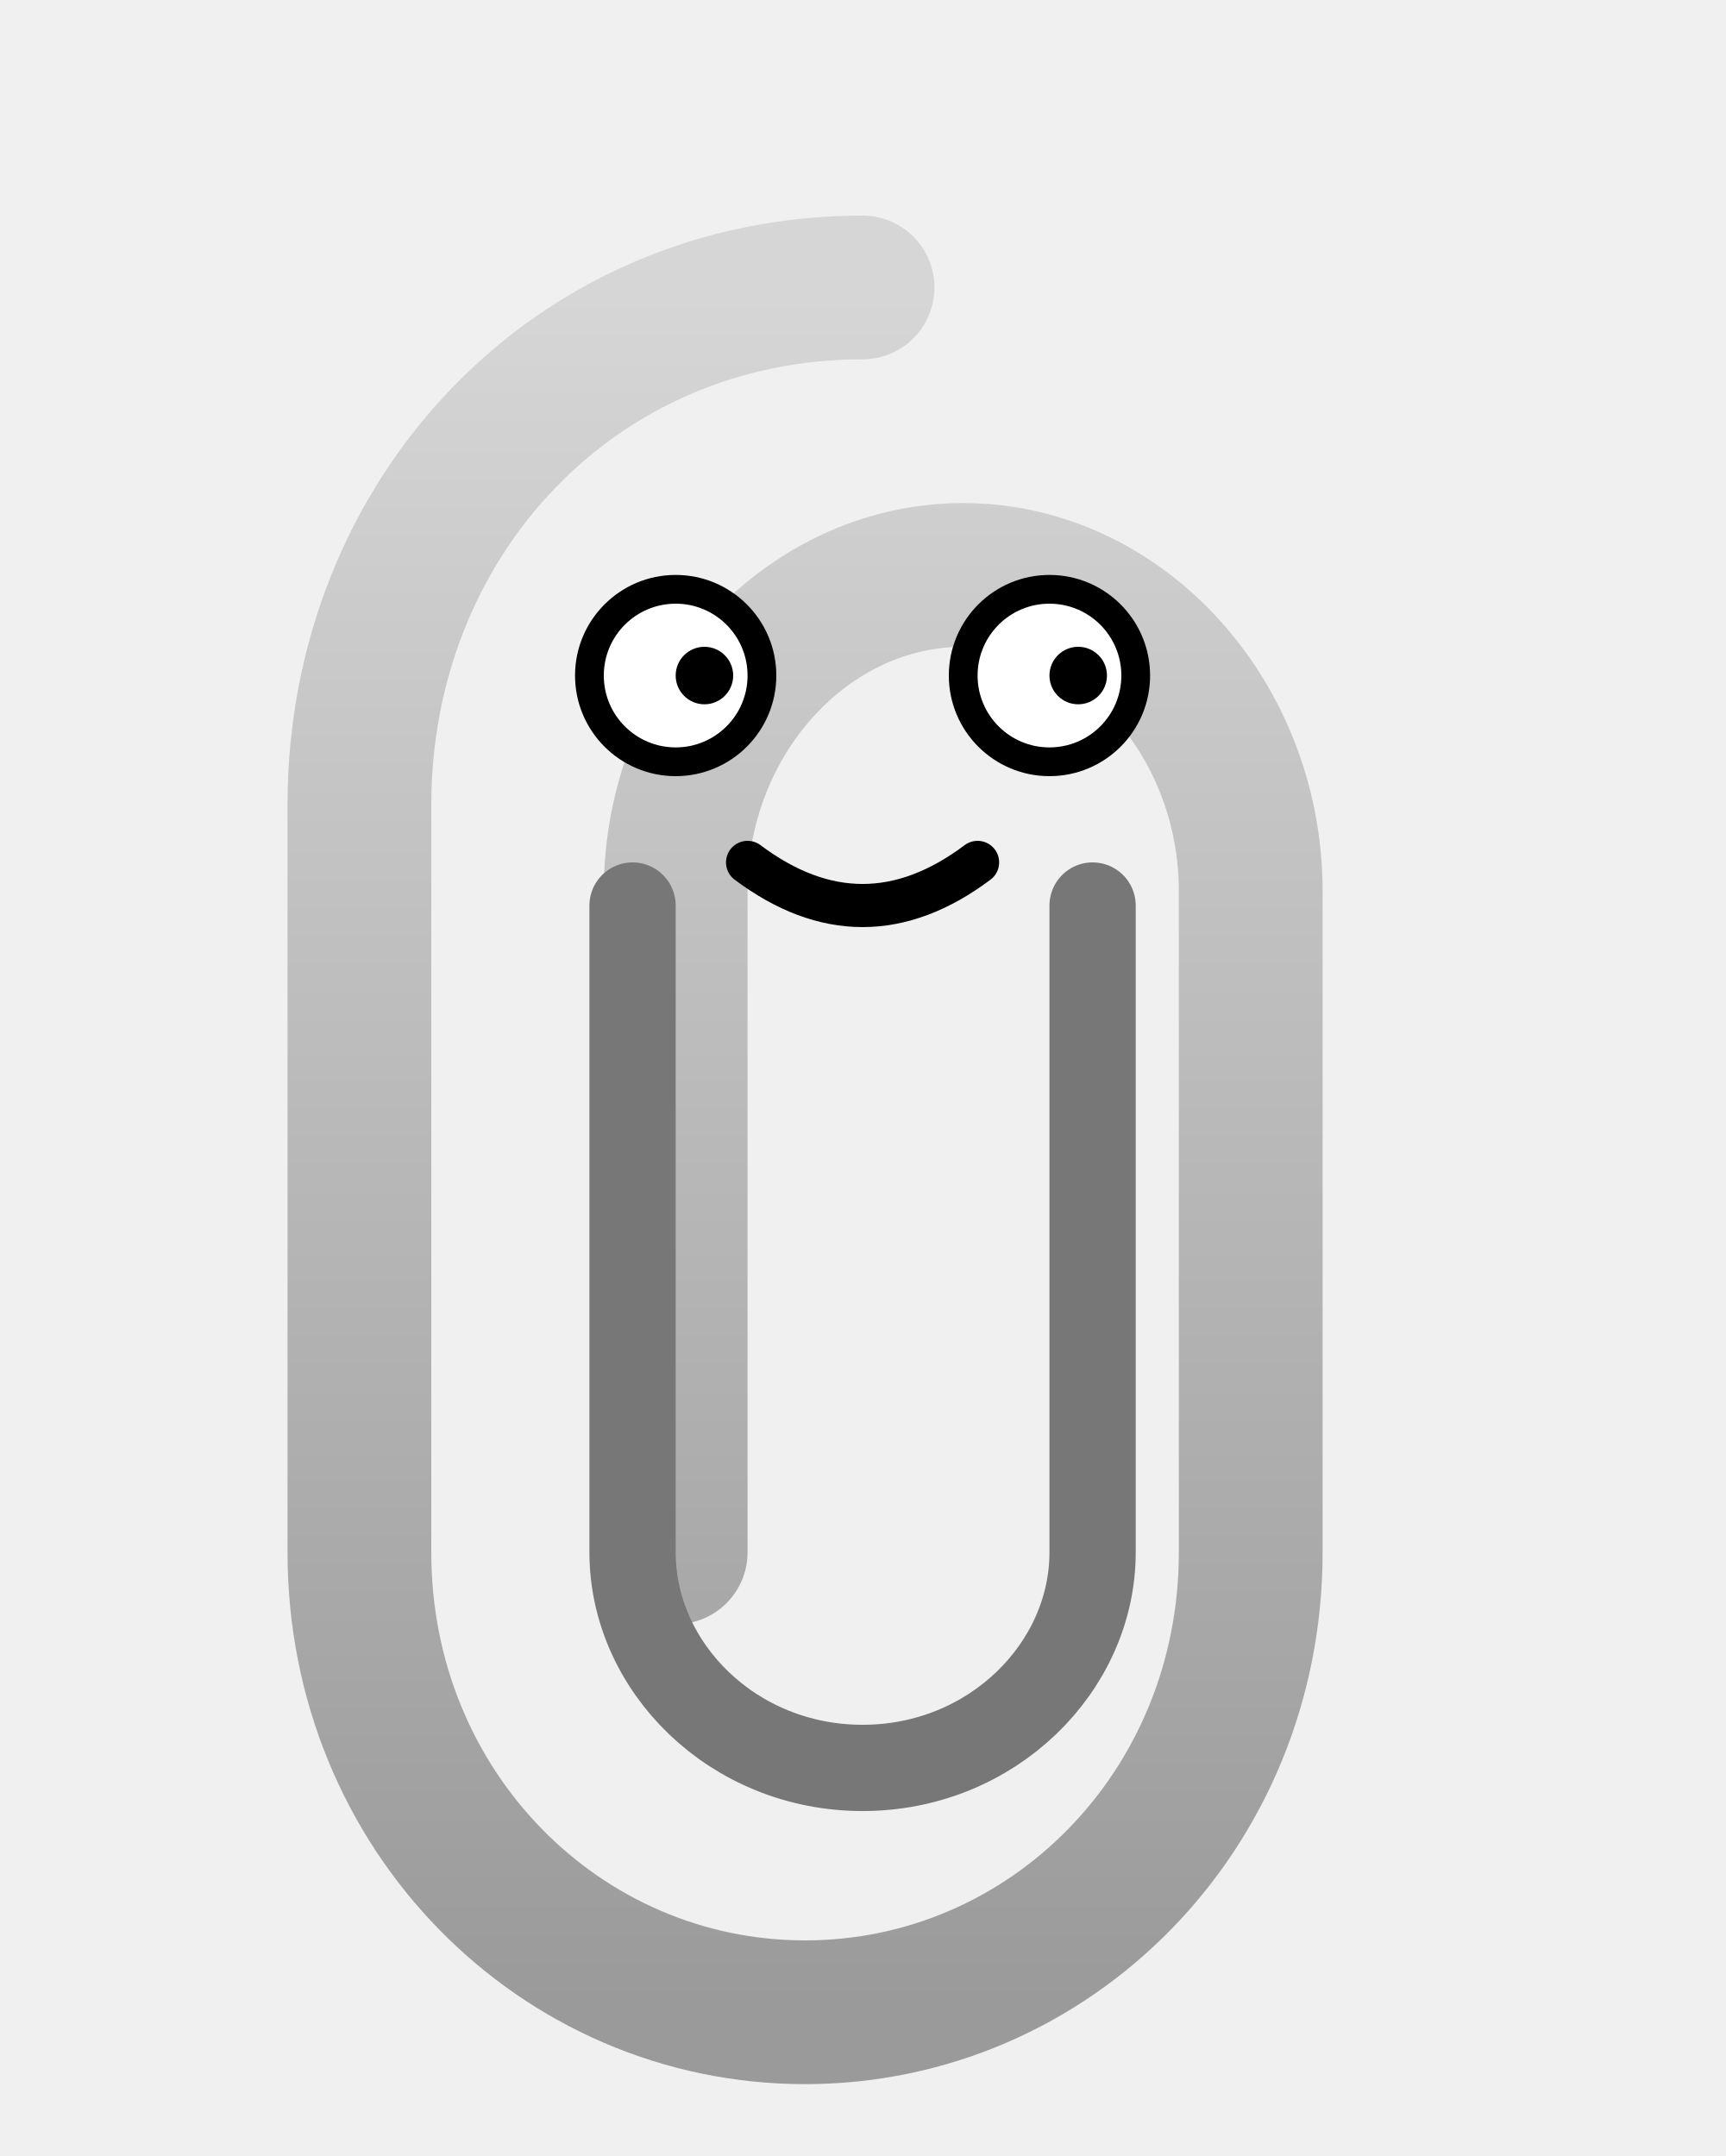
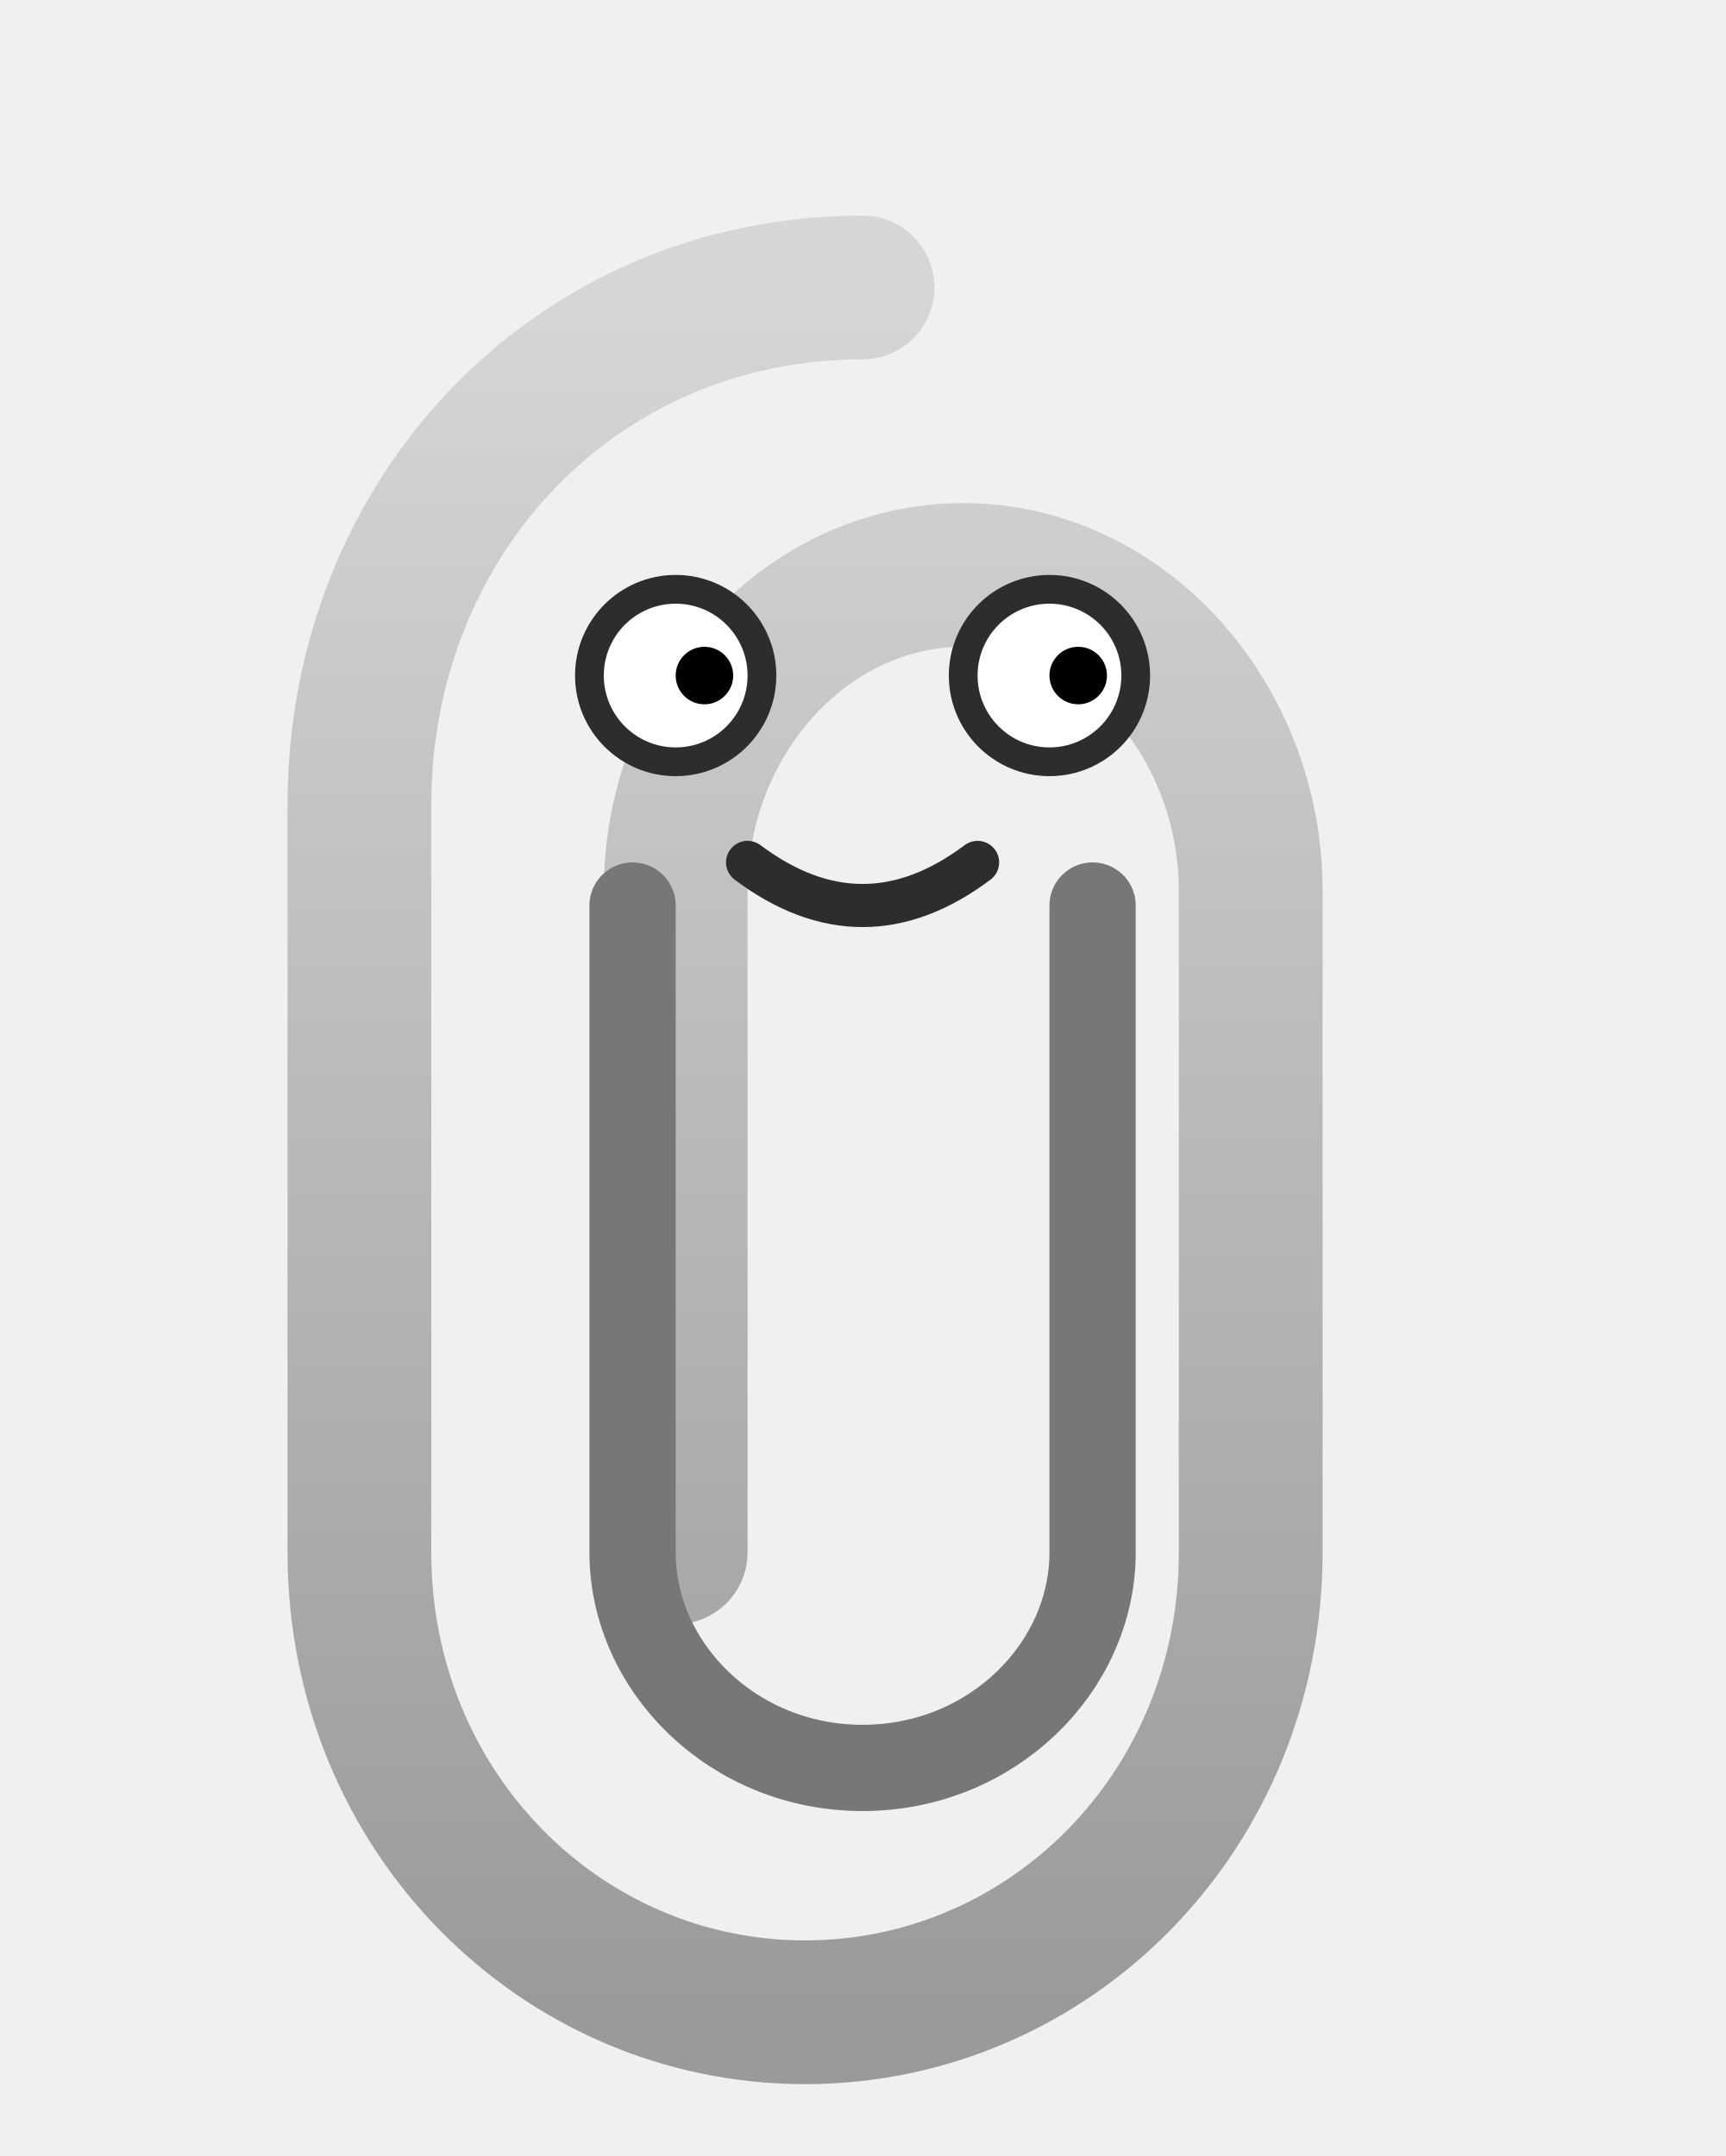
<svg xmlns="http://www.w3.org/2000/svg" viewBox="0 0 120 150" role="img" aria-label="Assistant">
  <defs>
    <linearGradient id="clip" x1="0" y1="0" x2="0" y2="1">
      <stop offset="0%" stop-color="#d6d6d6" />
      <stop offset="100%" stop-color="#9a9a9a" />
    </linearGradient>
  </defs>
  <rect width="120" height="150" fill="none" />
  <path d="M60 20            c-20 0-35 16-35 36            v52            c0 18 14 32 31 32            s31-14 31-32            v-46            c0-12-9-22-20-22            s-20 10-20 22            v46" fill="none" stroke="url(#clip)" stroke-width="10" stroke-linecap="round" />
  <path d="M44 63            v45            c0 8 7 15 16 15            s16-7 16-15            v-45" fill="none" stroke="#777" stroke-width="6" stroke-linecap="round" />
-   <circle cx="47" cy="47" r="6" fill="#fff" stroke="#000" stroke-width="2" />
-   <circle cx="73" cy="47" r="6" fill="#fff" stroke="#000" stroke-width="2" />
+   <circle cx="47" cy="47" r="6" fill="#fff" stroke="#2d2d2d" stroke-width="2" />
+   <circle cx="73" cy="47" r="6" fill="#fff" stroke="#2d2d2d" stroke-width="2" />
  <circle cx="49" cy="47" r="2" fill="#000" />
  <circle cx="75" cy="47" r="2" fill="#000" />
-   <path d="M52 60            q8 6 16 0" fill="none" stroke="#000" stroke-width="3" stroke-linecap="round" />
+   <path d="M52 60            q8 6 16 0" fill="none" stroke="#2d2d2d" stroke-width="3" stroke-linecap="round" />
</svg>
